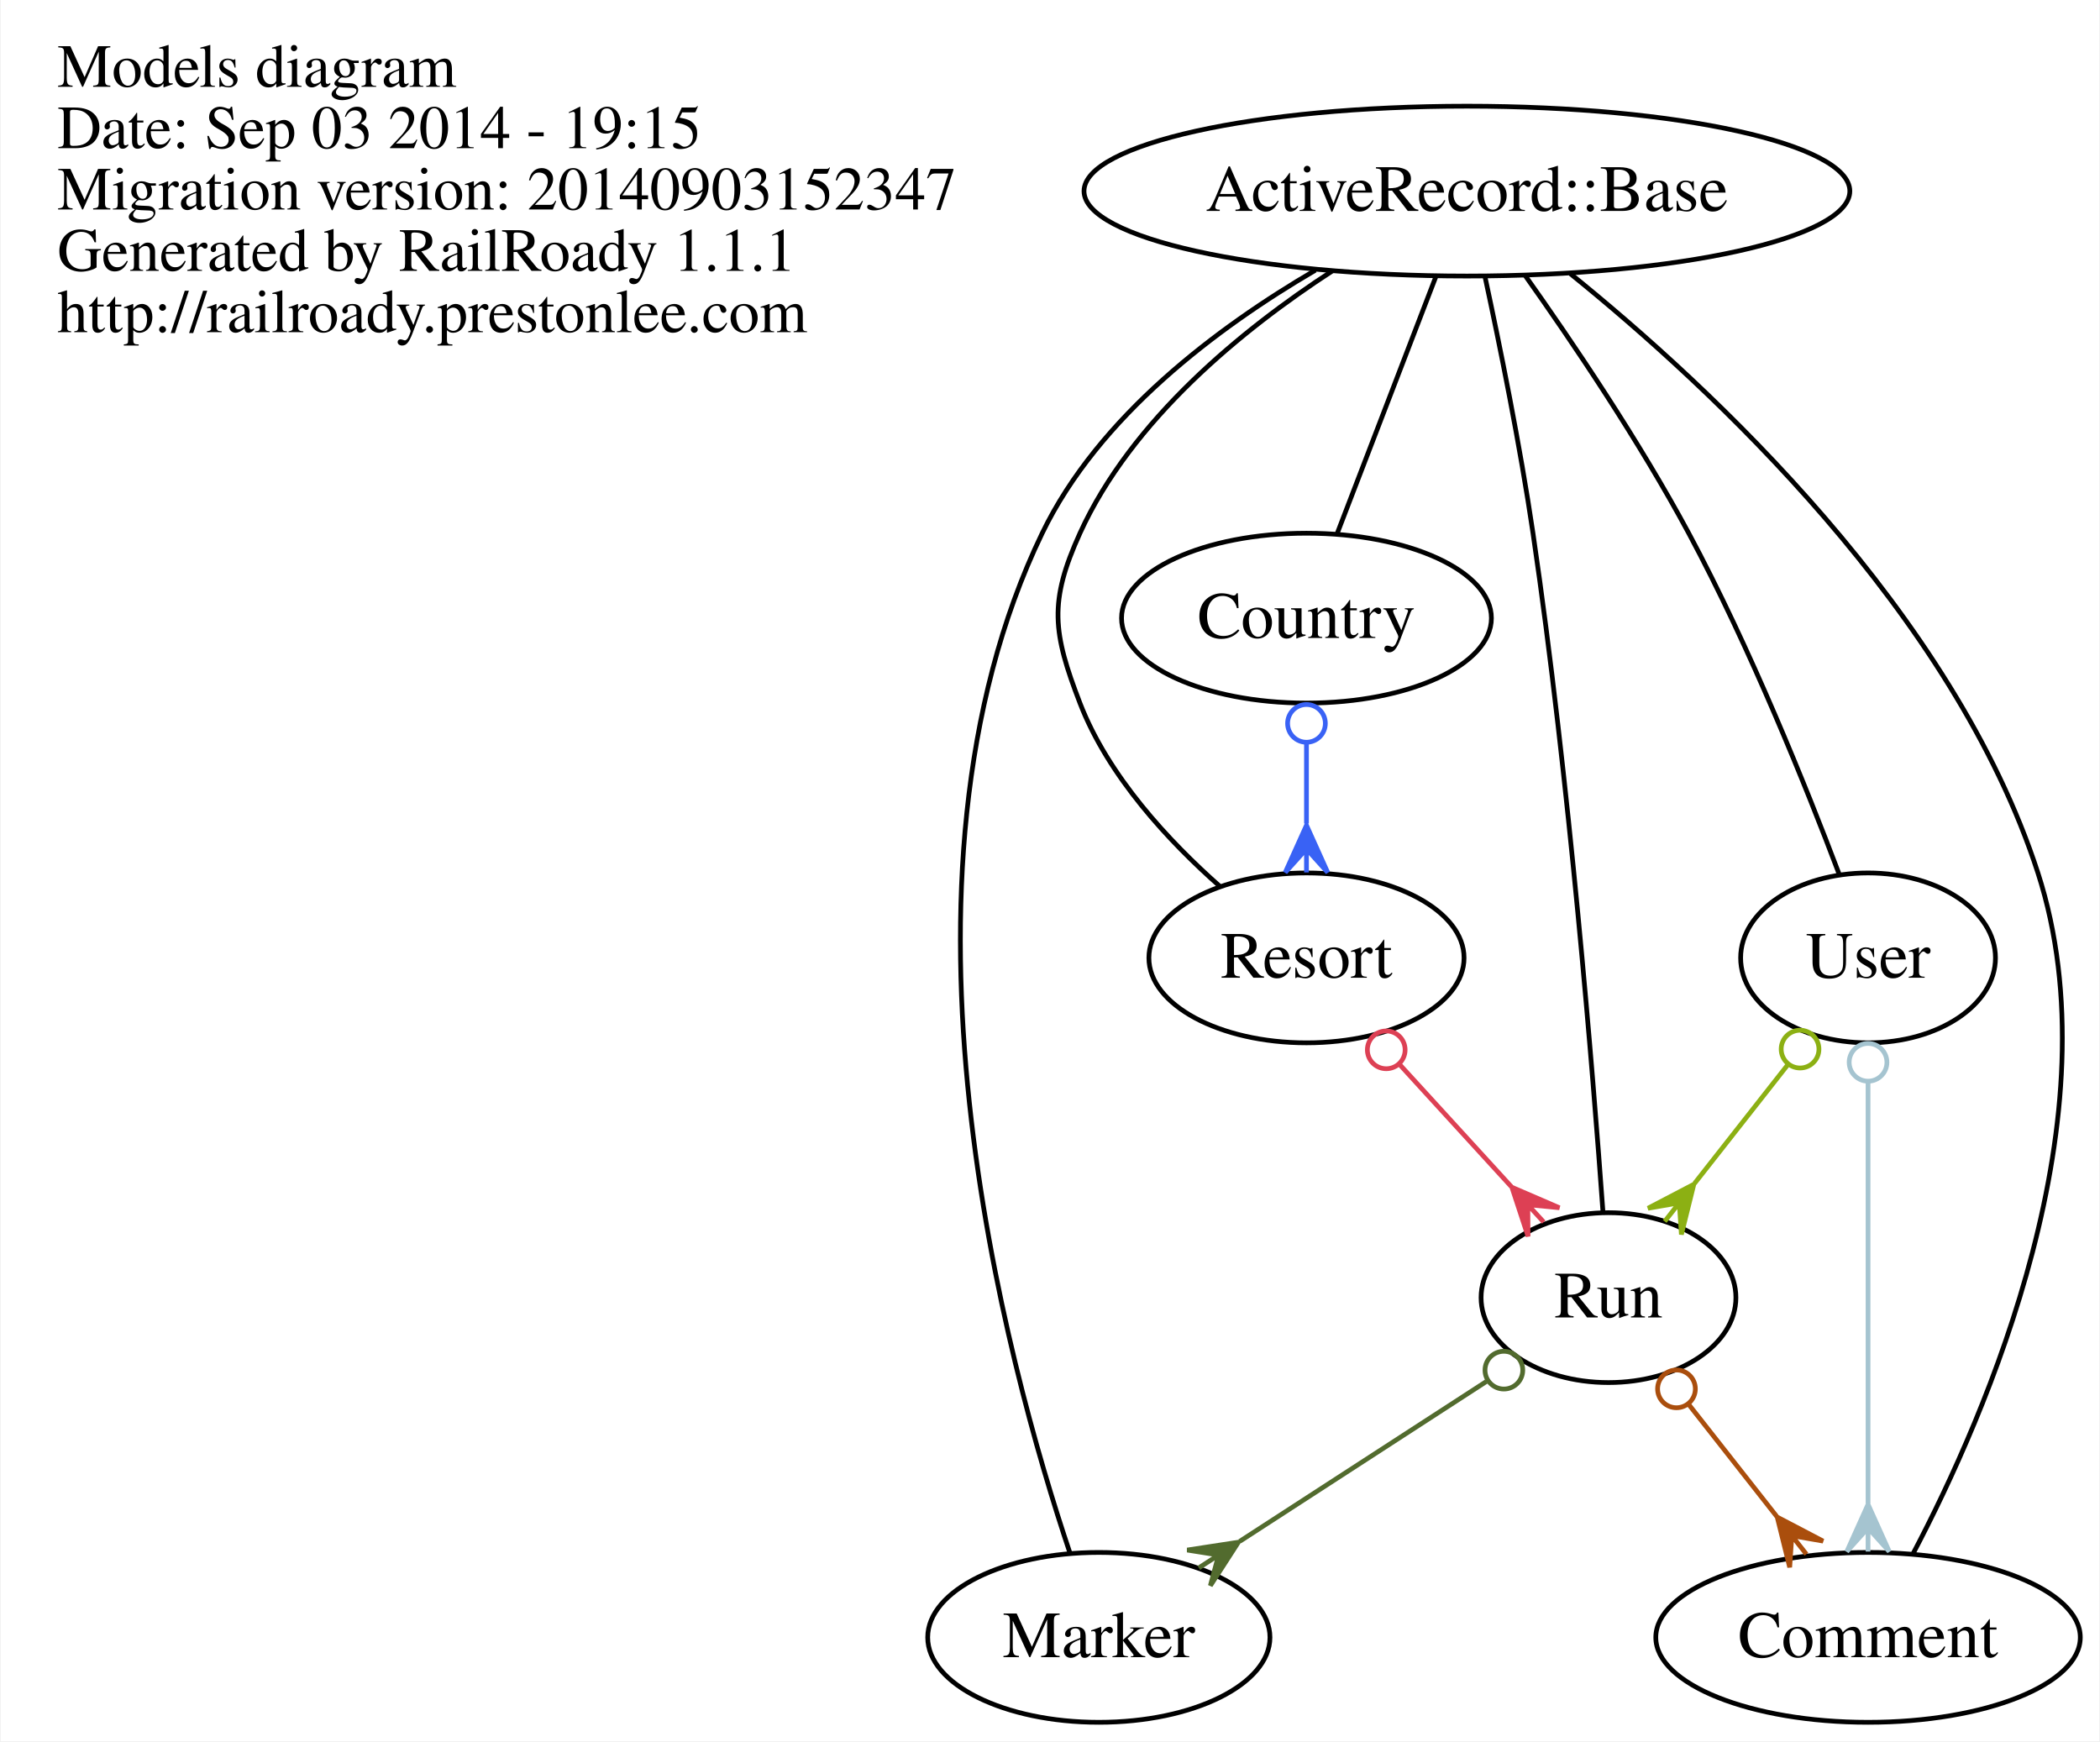
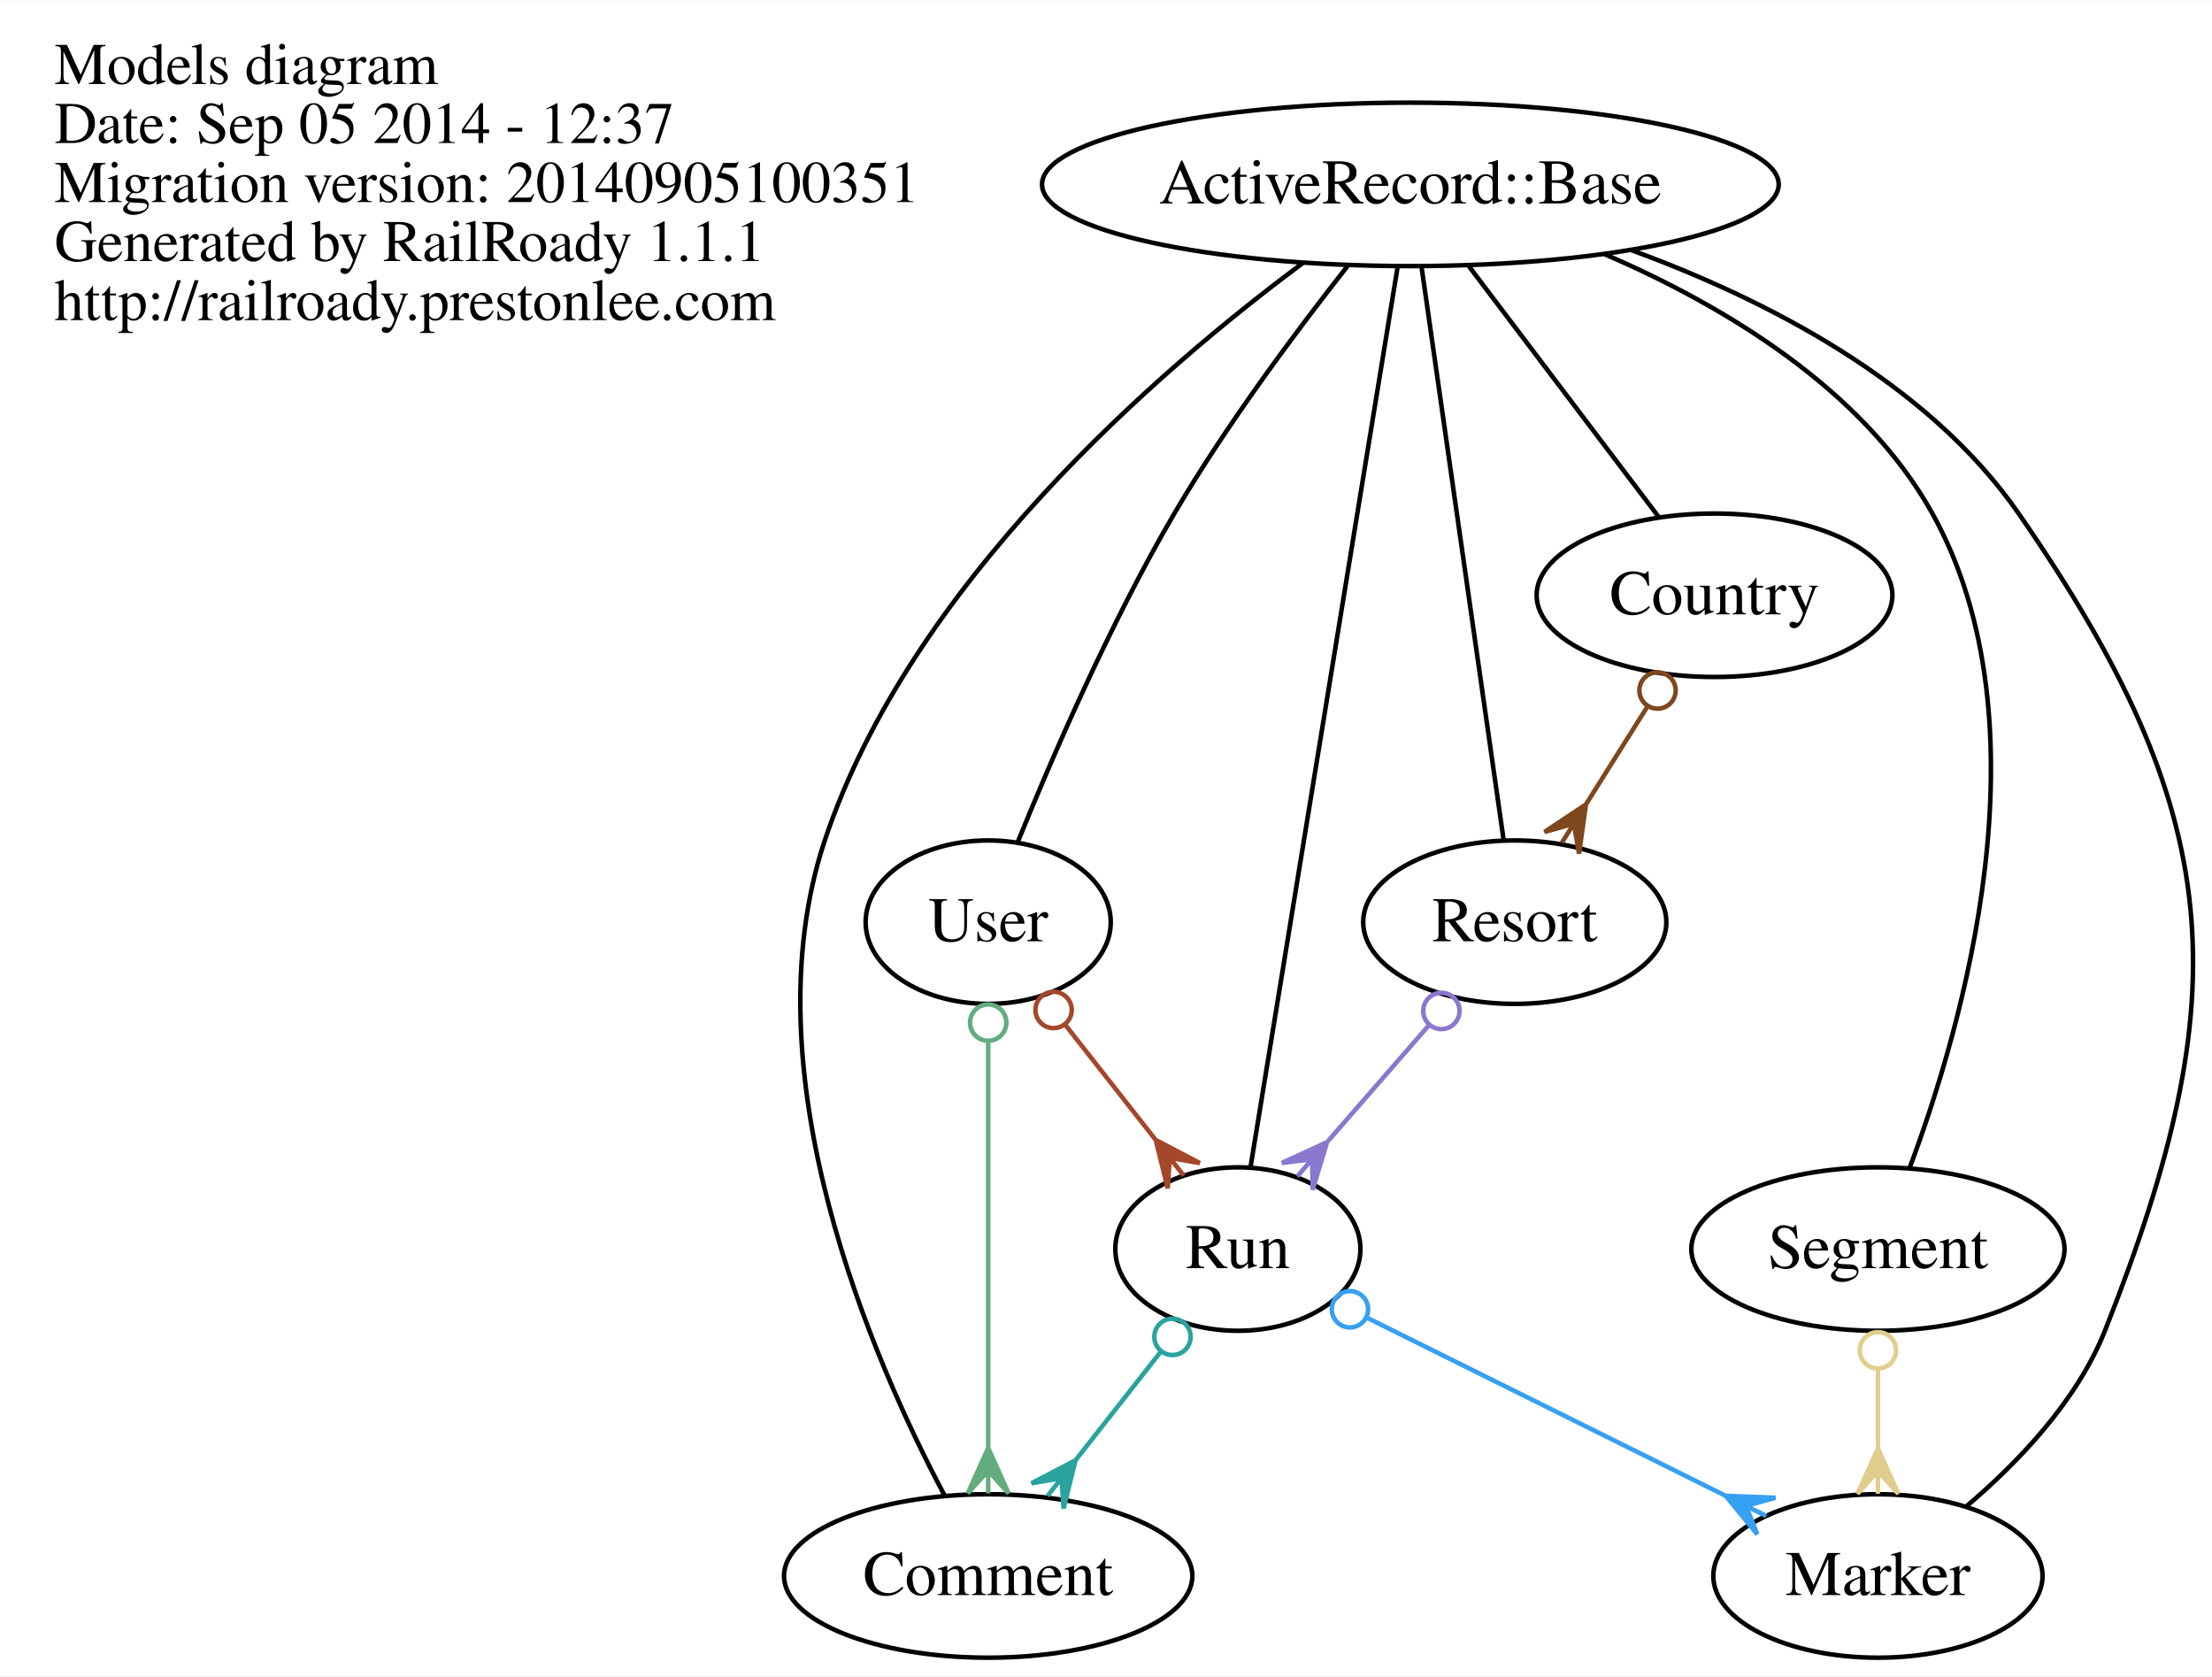
- <svg xmlns="http://www.w3.org/2000/svg" width="445pt" height="369pt" viewBox="0.00 0.00 444.68 369.00">
+ <svg xmlns="http://www.w3.org/2000/svg" width="487pt" height="369pt" viewBox="0.00 0.00 487.28 369.00">
  <g id="graph0" class="graph" transform="scale(1 1) rotate(0) translate(4 365)">
-     <polygon fill="white" stroke="none" points="-4,4 -4,-365 440.676,-365 440.676,4 -4,4" />
+     <polygon fill="white" stroke="none" points="-4,4 -4,-365 483.283,-365 483.283,4 -4,4" />
    <g id="node1" class="node">
      <text text-anchor="start" x="8" y="-346.6" font-family="Times,serif" font-size="13.00">Models diagram</text>
-       <text text-anchor="start" x="8" y="-333.6" font-family="Times,serif" font-size="13.00">Date: Sep 03 2014 - 19:15</text>
-       <text text-anchor="start" x="8" y="-320.6" font-family="Times,serif" font-size="13.00">Migration version: 20140903152347</text>
+       <text text-anchor="start" x="8" y="-333.6" font-family="Times,serif" font-size="13.00">Date: Sep 05 2014 - 12:37</text>
+       <text text-anchor="start" x="8" y="-320.6" font-family="Times,serif" font-size="13.00">Migration version: 20140905100351</text>
      <text text-anchor="start" x="8" y="-307.6" font-family="Times,serif" font-size="13.00">Generated by RailRoady 1.1.1</text>
      <text text-anchor="start" x="8" y="-294.6" font-family="Times,serif" font-size="13.00">http://railroady.prestonlee.com</text>
    </g>
    <g id="node2" class="node">
-       <ellipse fill="none" stroke="black" cx="391.688" cy="-18" rx="44.977" ry="18" />
-       <text text-anchor="middle" x="391.688" y="-13.8" font-family="Times,serif" font-size="14.00">Comment</text>
+       <ellipse fill="none" stroke="black" cx="213.688" cy="-18" rx="44.977" ry="18" />
+       <text text-anchor="middle" x="213.688" y="-13.8" font-family="Times,serif" font-size="14.00">Comment</text>
    </g>
    <g id="node3" class="node">
-       <ellipse fill="none" stroke="black" cx="272.688" cy="-234" rx="39.189" ry="18" />
-       <text text-anchor="middle" x="272.688" y="-229.8" font-family="Times,serif" font-size="14.00">Country</text>
+       <ellipse fill="none" stroke="black" cx="373.688" cy="-234" rx="39.189" ry="18" />
+       <text text-anchor="middle" x="373.688" y="-229.8" font-family="Times,serif" font-size="14.00">Country</text>
    </g>
    <g id="node5" class="node">
-       <ellipse fill="none" stroke="black" cx="272.688" cy="-162" rx="33.392" ry="18" />
-       <text text-anchor="middle" x="272.688" y="-157.8" font-family="Times,serif" font-size="14.00">Resort</text>
+       <ellipse fill="none" stroke="black" cx="329.688" cy="-162" rx="33.392" ry="18" />
+       <text text-anchor="middle" x="329.688" y="-157.8" font-family="Times,serif" font-size="14.00">Resort</text>
    </g>
    <g id="edge2" class="edge">
-       <path fill="none" stroke="#3962f5" d="M272.688,-207.64C272.688,-202.063 272.688,-196.132 272.688,-190.476" />
-       <ellipse fill="none" stroke="#3962f5" cx="272.688" cy="-211.697" rx="4" ry="4" />
-       <polygon fill="#3962f5" stroke="#3962f5" points="272.688,-190.104 277.188,-180.104 272.688,-185.104 272.688,-180.104 272.688,-180.104 272.688,-180.104 272.688,-185.104 268.188,-180.104 272.688,-190.104 272.688,-190.104" />
+       <path fill="none" stroke="#7f471d" d="M358.932,-209.526C354.574,-202.592 349.789,-194.979 345.374,-187.955" />
+       <ellipse fill="none" stroke="#7f471d" cx="361.132" cy="-213.024" rx="4" ry="4" />
+       <polygon fill="#7f471d" stroke="#7f471d" points="345.362,-187.936 343.85,-177.075 342.701,-183.703 340.04,-179.47 340.04,-179.47 340.04,-179.47 342.701,-183.703 336.23,-181.865 345.362,-187.936 345.362,-187.936" />
    </g>
    <g id="node4" class="node">
-       <ellipse fill="none" stroke="black" cx="228.688" cy="-18" rx="36.264" ry="18" />
-       <text text-anchor="middle" x="228.688" y="-13.8" font-family="Times,serif" font-size="14.00">Marker</text>
+       <ellipse fill="none" stroke="black" cx="409.688" cy="-18" rx="36.264" ry="18" />
+       <text text-anchor="middle" x="409.688" y="-13.8" font-family="Times,serif" font-size="14.00">Marker</text>
    </g>
    <g id="node6" class="node">
-       <ellipse fill="none" stroke="black" cx="336.688" cy="-90" rx="27" ry="18" />
-       <text text-anchor="middle" x="336.688" y="-85.8" font-family="Times,serif" font-size="14.00">Run</text>
+       <ellipse fill="none" stroke="black" cx="268.688" cy="-90" rx="27" ry="18" />
+       <text text-anchor="middle" x="268.688" y="-85.8" font-family="Times,serif" font-size="14.00">Run</text>
    </g>
    <g id="edge5" class="edge">
-       <path fill="none" stroke="#dd4054" d="M292.466,-139.367C299.959,-131.172 308.504,-121.826 316.073,-113.548" />
-       <ellipse fill="none" stroke="#dd4054" cx="289.591" cy="-142.513" rx="4" ry="4" />
-       <polygon fill="#dd4054" stroke="#dd4054" points="316.215,-113.392 326.284,-109.048 319.589,-109.702 322.963,-106.011 322.963,-106.011 322.963,-106.011 319.589,-109.702 319.642,-102.975 316.215,-113.392 316.215,-113.392" />
+       <path fill="none" stroke="#8a77ce" d="M310.836,-139.367C303.768,-131.256 295.718,-122.018 288.56,-113.804" />
+       <ellipse fill="none" stroke="#8a77ce" cx="313.522" cy="-142.449" rx="4" ry="4" />
+       <polygon fill="#8a77ce" stroke="#8a77ce" points="288.339,-113.551 285.162,-103.055 285.054,-109.781 281.769,-106.011 281.769,-106.011 281.769,-106.011 285.054,-109.781 278.376,-108.968 288.339,-113.551 288.339,-113.551" />
    </g>
    <g id="edge8" class="edge">
-       <path fill="none" stroke="#aa4e0d" d="M353.665,-67.392C359.568,-59.879 366.233,-51.396 372.316,-43.656" />
-       <ellipse fill="none" stroke="#aa4e0d" cx="351.093" cy="-70.666" rx="4" ry="4" />
-       <polygon fill="#aa4e0d" stroke="#aa4e0d" points="372.445,-43.491 382.161,-38.408 375.534,-39.559 378.623,-35.628 378.623,-35.628 378.623,-35.628 375.534,-39.559 375.085,-32.848 372.445,-43.491 372.445,-43.491" />
+       <path fill="none" stroke="#2aa39e" d="M251.71,-67.392C245.807,-59.879 239.142,-51.396 233.06,-43.656" />
+       <ellipse fill="none" stroke="#2aa39e" cx="254.282" cy="-70.666" rx="4" ry="4" />
+       <polygon fill="#2aa39e" stroke="#2aa39e" points="232.931,-43.491 230.291,-32.848 229.842,-39.559 226.752,-35.628 226.752,-35.628 226.752,-35.628 229.842,-39.559 223.214,-38.408 232.931,-43.491 232.931,-43.491" />
    </g>
    <g id="edge7" class="edge">
-       <path fill="none" stroke="#526b2e" d="M310.813,-72.229C295.087,-62.036 274.946,-48.982 258.546,-38.353" />
-       <ellipse fill="none" stroke="#526b2e" cx="314.519" cy="-74.631" rx="4" ry="4" />
-       <polygon fill="#526b2e" stroke="#526b2e" points="258.264,-38.17 252.32,-28.954 254.068,-35.45 249.872,-32.731 249.872,-32.731 249.872,-32.731 254.068,-35.45 247.425,-36.507 258.264,-38.17 258.264,-38.17" />
+       <path fill="none" stroke="#36a0f2" d="M297.067,-74.911C319.848,-63.601 351.893,-47.692 375.979,-35.735" />
+       <ellipse fill="none" stroke="#36a0f2" cx="293.38" cy="-76.742" rx="4" ry="4" />
+       <polygon fill="#36a0f2" stroke="#36a0f2" points="376.153,-35.649 387.111,-35.232 380.631,-33.425 385.11,-31.202 385.11,-31.202 385.11,-31.202 380.631,-33.425 383.109,-27.171 376.153,-35.649 376.153,-35.649" />
    </g>
    <g id="node7" class="node">
-       <ellipse fill="none" stroke="black" cx="391.688" cy="-162" rx="27" ry="18" />
-       <text text-anchor="middle" x="391.688" y="-157.8" font-family="Times,serif" font-size="14.00">User</text>
-     </g>
-     <g id="edge11" class="edge">
-       <path fill="none" stroke="#a5c4d0" d="M391.688,-135.558C391.688,-110.444 391.688,-72.164 391.688,-46.393" />
-       <ellipse fill="none" stroke="#a5c4d0" cx="391.688" cy="-139.871" rx="4" ry="4" />
-       <polygon fill="#a5c4d0" stroke="#a5c4d0" points="391.688,-46.189 396.188,-36.189 391.688,-41.189 391.688,-36.189 391.688,-36.189 391.688,-36.189 391.688,-41.189 387.188,-36.189 391.688,-46.189 391.688,-46.189" />
+       <ellipse fill="none" stroke="black" cx="409.688" cy="-90" rx="41.109" ry="18" />
+       <text text-anchor="middle" x="409.688" y="-85.8" font-family="Times,serif" font-size="14.00">Segment</text>
    </g>
    <g id="edge10" class="edge">
-       <path fill="none" stroke="#8cb013" d="M374.723,-139.409C368.444,-131.417 361.3,-122.325 354.913,-114.196" />
-       <ellipse fill="none" stroke="#8cb013" cx="377.282" cy="-142.666" rx="4" ry="4" />
-       <polygon fill="#8cb013" stroke="#8cb013" points="354.777,-114.023 352.137,-103.379 351.688,-110.091 348.599,-106.159 348.599,-106.159 348.599,-106.159 351.688,-110.091 345.06,-108.94 354.777,-114.023 354.777,-114.023" />
+       <path fill="none" stroke="#e1ce8e" d="M409.688,-63.64C409.688,-58.063 409.688,-52.132 409.688,-46.476" />
+       <ellipse fill="none" stroke="#e1ce8e" cx="409.688" cy="-67.697" rx="4" ry="4" />
+       <polygon fill="#e1ce8e" stroke="#e1ce8e" points="409.688,-46.104 414.188,-36.104 409.688,-41.104 409.688,-36.104 409.688,-36.104 409.688,-36.104 409.688,-41.104 405.188,-36.104 409.688,-46.104 409.688,-46.104" />
    </g>
    <g id="node8" class="node">
+       <ellipse fill="none" stroke="black" cx="213.688" cy="-162" rx="27" ry="18" />
+       <text text-anchor="middle" x="213.688" y="-157.8" font-family="Times,serif" font-size="14.00">User</text>
+     </g>
+     <g id="edge13" class="edge">
+       <path fill="none" stroke="#63ac7e" d="M213.688,-135.558C213.688,-110.444 213.688,-72.164 213.688,-46.393" />
+       <ellipse fill="none" stroke="#63ac7e" cx="213.688" cy="-139.871" rx="4" ry="4" />
+       <polygon fill="#63ac7e" stroke="#63ac7e" points="213.688,-46.189 218.188,-36.189 213.688,-41.189 213.688,-36.189 213.688,-36.189 213.688,-36.189 213.688,-41.189 209.188,-36.189 213.688,-46.189 213.688,-46.189" />
+     </g>
+     <g id="edge12" class="edge">
+       <path fill="none" stroke="#a5472a" d="M230.652,-139.409C236.932,-131.417 244.075,-122.325 250.462,-114.196" />
+       <ellipse fill="none" stroke="#a5472a" cx="228.093" cy="-142.666" rx="4" ry="4" />
+       <polygon fill="#a5472a" stroke="#a5472a" points="250.599,-114.023 260.315,-108.94 253.688,-110.091 256.777,-106.159 256.777,-106.159 256.777,-106.159 253.688,-110.091 253.238,-103.379 250.599,-114.023 250.599,-114.023" />
+     </g>
+     <g id="node9" class="node">
      <ellipse fill="none" stroke="black" cx="306.688" cy="-324.5" rx="81.142" ry="18" />
      <text text-anchor="middle" x="306.688" y="-320.3" font-family="Times,serif" font-size="14.00">ActiveRecord::Base</text>
    </g>
    <g id="edge1" class="edge">
-       <path fill="none" stroke="black" d="M328.571,-307.024C358.314,-283.009 409.841,-235.192 427.688,-180 444.343,-128.493 416.783,-65.285 401.217,-35.727" />
+       <path fill="none" stroke="black" d="M283.042,-307.208C251.236,-283.583 196.491,-236.411 177.688,-180 160.569,-128.645 188.35,-65.365 204.063,-35.759" />
    </g>
    <g id="edge3" class="edge">
-       <path fill="none" stroke="black" d="M300.132,-306.436C294.112,-290.765 285.237,-267.666 279.223,-252.011" />
+       <path fill="none" stroke="black" d="M319.606,-306.436C331.698,-290.464 349.632,-266.775 361.487,-251.117" />
    </g>
    <g id="edge4" class="edge">
-       <path fill="none" stroke="black" d="M274.581,-307.739C253.877,-295.64 228.659,-276.801 216.688,-252 181.119,-178.316 209.154,-75.844 222.563,-35.892" />
+       <path fill="none" stroke="black" d="M355.27,-310.05C384.794,-299.272 420.565,-281.044 440.688,-252 486.502,-185.876 489.387,-146.761 459.688,-72 453.523,-56.482 440.422,-42.876 429.177,-33.336" />
    </g>
    <g id="edge6" class="edge">
-       <path fill="none" stroke="black" d="M278.18,-307.589C259.133,-295.198 235.635,-276.071 224.688,-252 218.064,-237.436 218.932,-230.929 224.688,-216 230.672,-200.479 243.543,-186.685 254.451,-177.063" />
+       <path fill="none" stroke="black" d="M309.149,-306.324C313.576,-275.432 322.83,-210.855 327.244,-180.053" />
    </g>
    <g id="edge9" class="edge">
-       <path fill="none" stroke="black" d="M310.542,-306.241C313.65,-291.808 317.942,-270.646 320.688,-252 328.381,-199.756 333.404,-137.417 335.529,-107.986" />
+       <path fill="none" stroke="black" d="M303.894,-306.404C296.866,-263.407 278.518,-151.145 271.486,-108.121" />
    </g>
-     <g id="edge12" class="edge">
-       <path fill="none" stroke="black" d="M318.971,-306.69C329.017,-292.525 343.222,-271.503 353.688,-252 366.716,-227.722 378.647,-198.024 385.54,-179.815" />
+     <g id="edge11" class="edge">
+       <path fill="none" stroke="black" d="M349.431,-309.148C375.363,-297.972 406.327,-279.638 421.688,-252 447.695,-205.206 428.215,-138.616 416.646,-107.817" />
+     </g>
+     <g id="edge14" class="edge">
+       <path fill="none" stroke="black" d="M292.866,-306.524C281.761,-292.432 266.176,-271.597 254.688,-252 240.491,-227.784 227.563,-197.812 220.165,-179.563" />
    </g>
  </g>
</svg>
